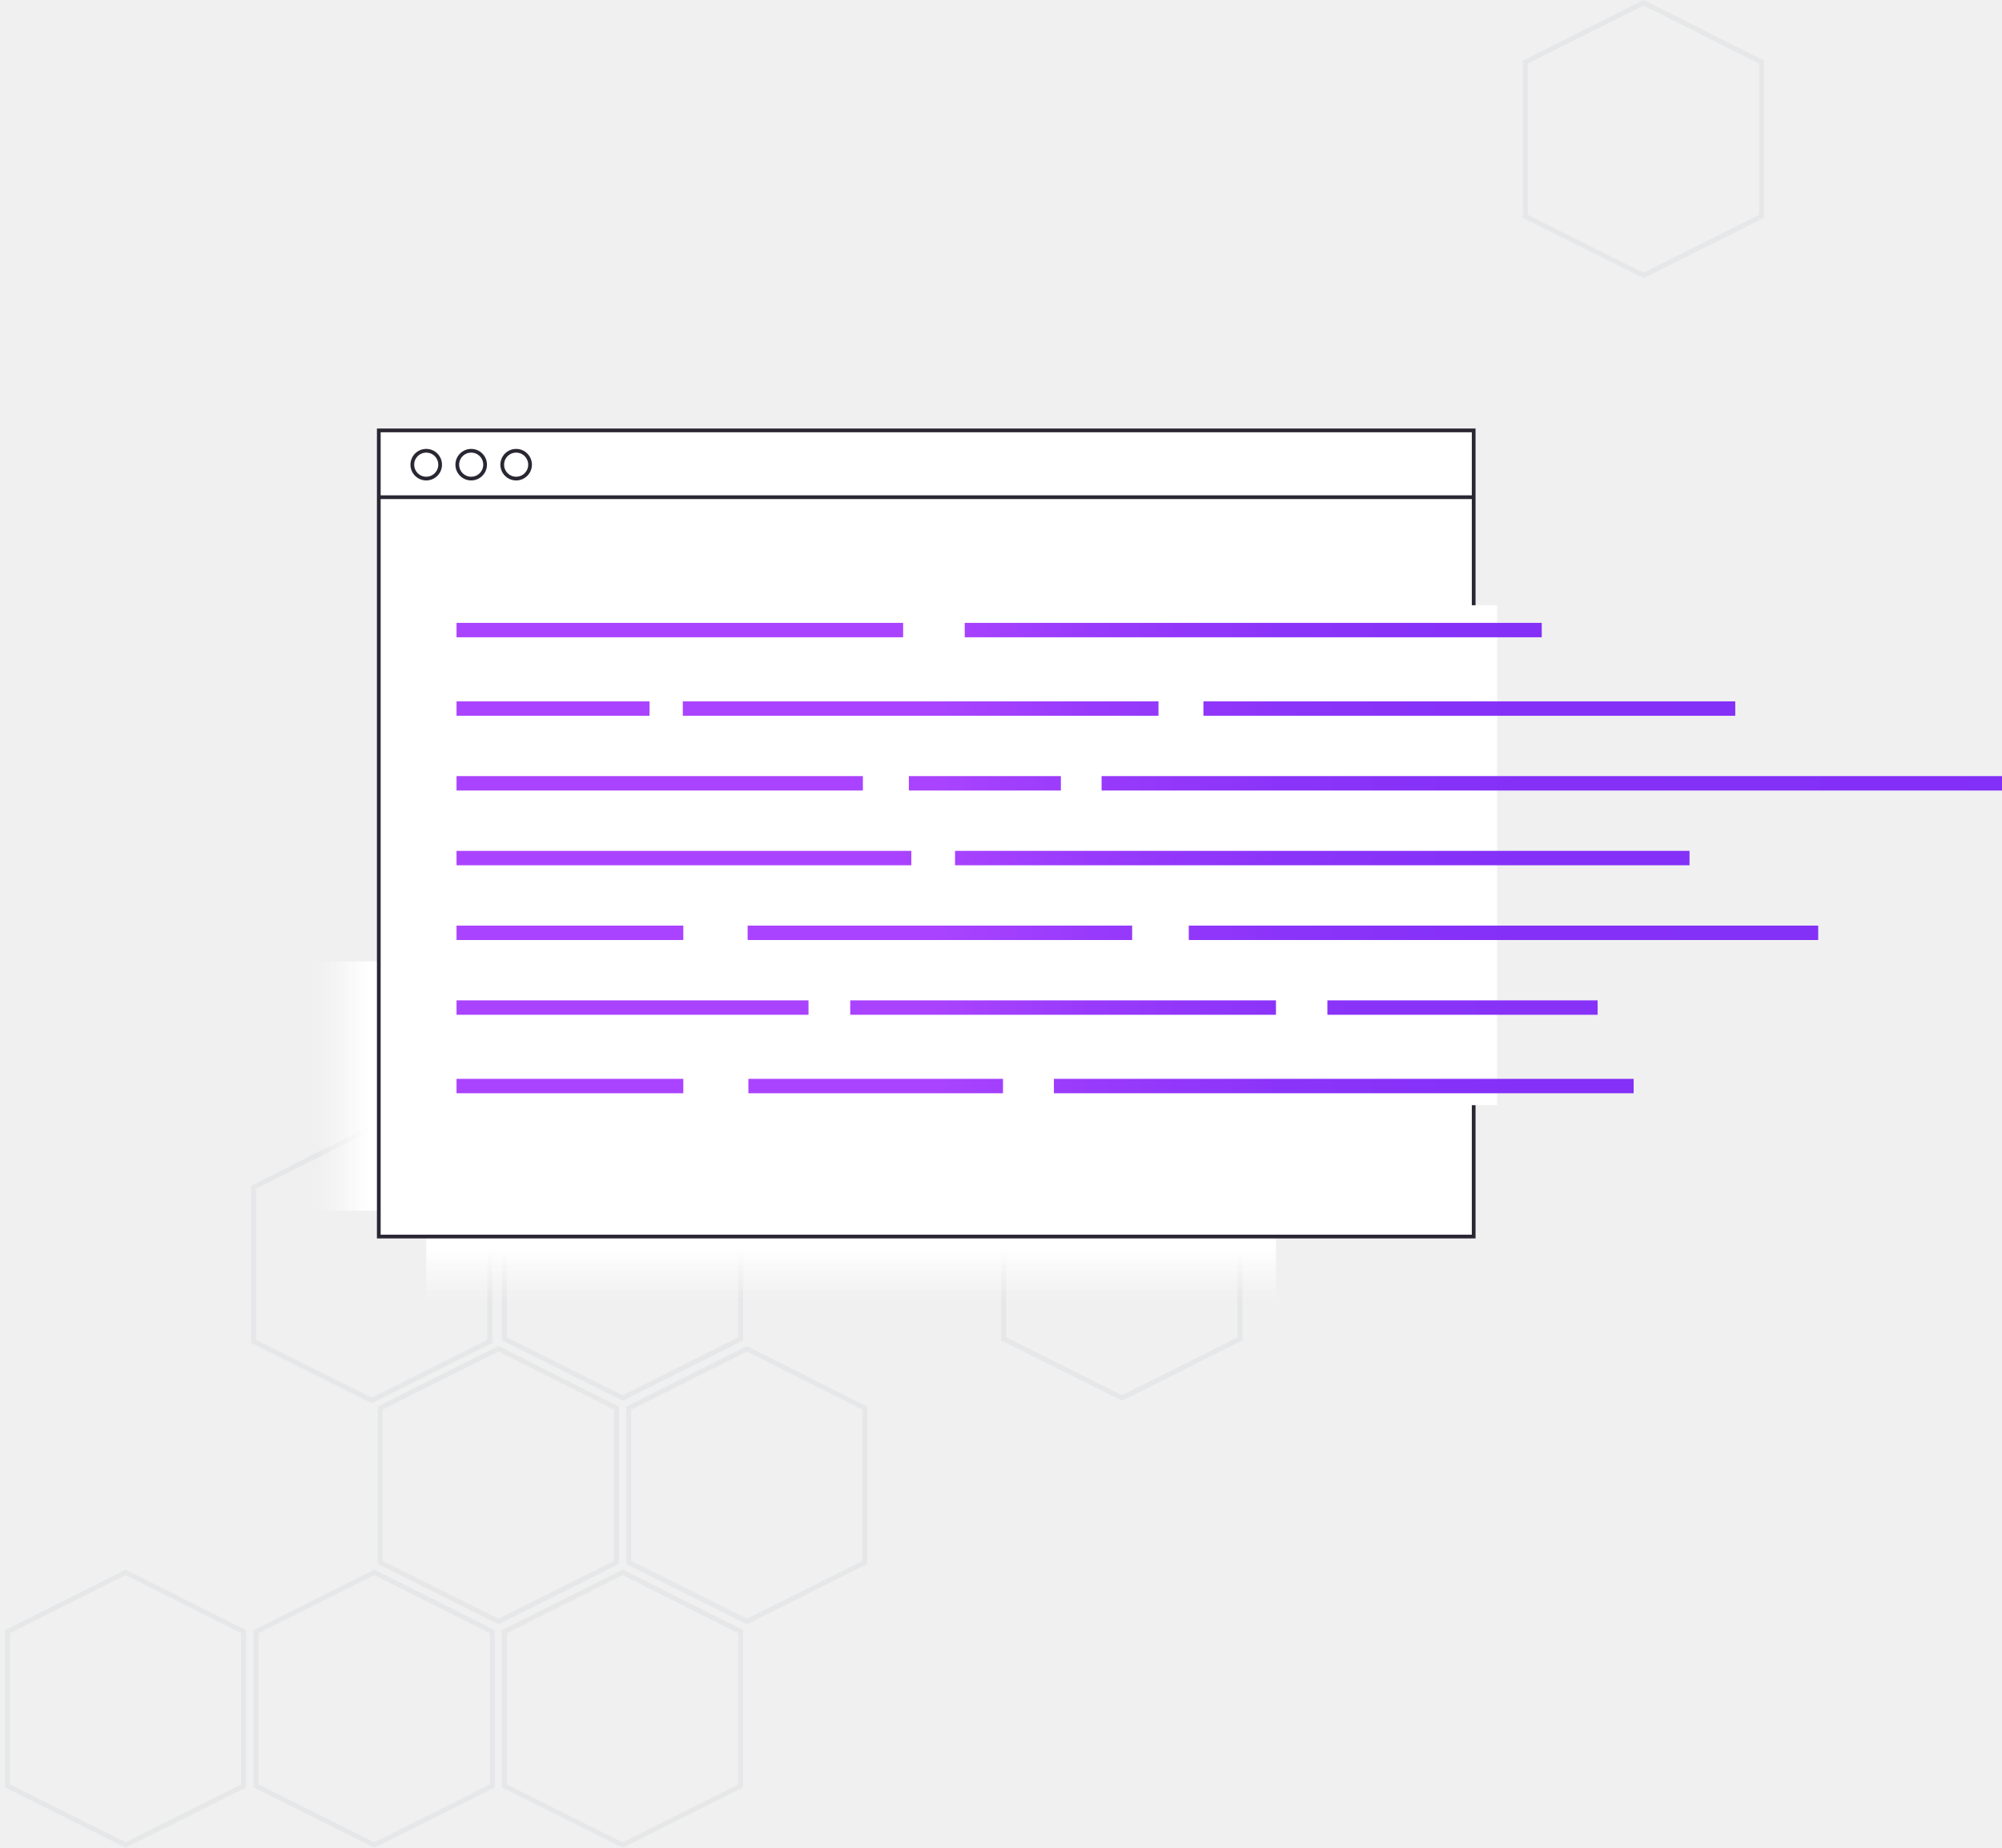
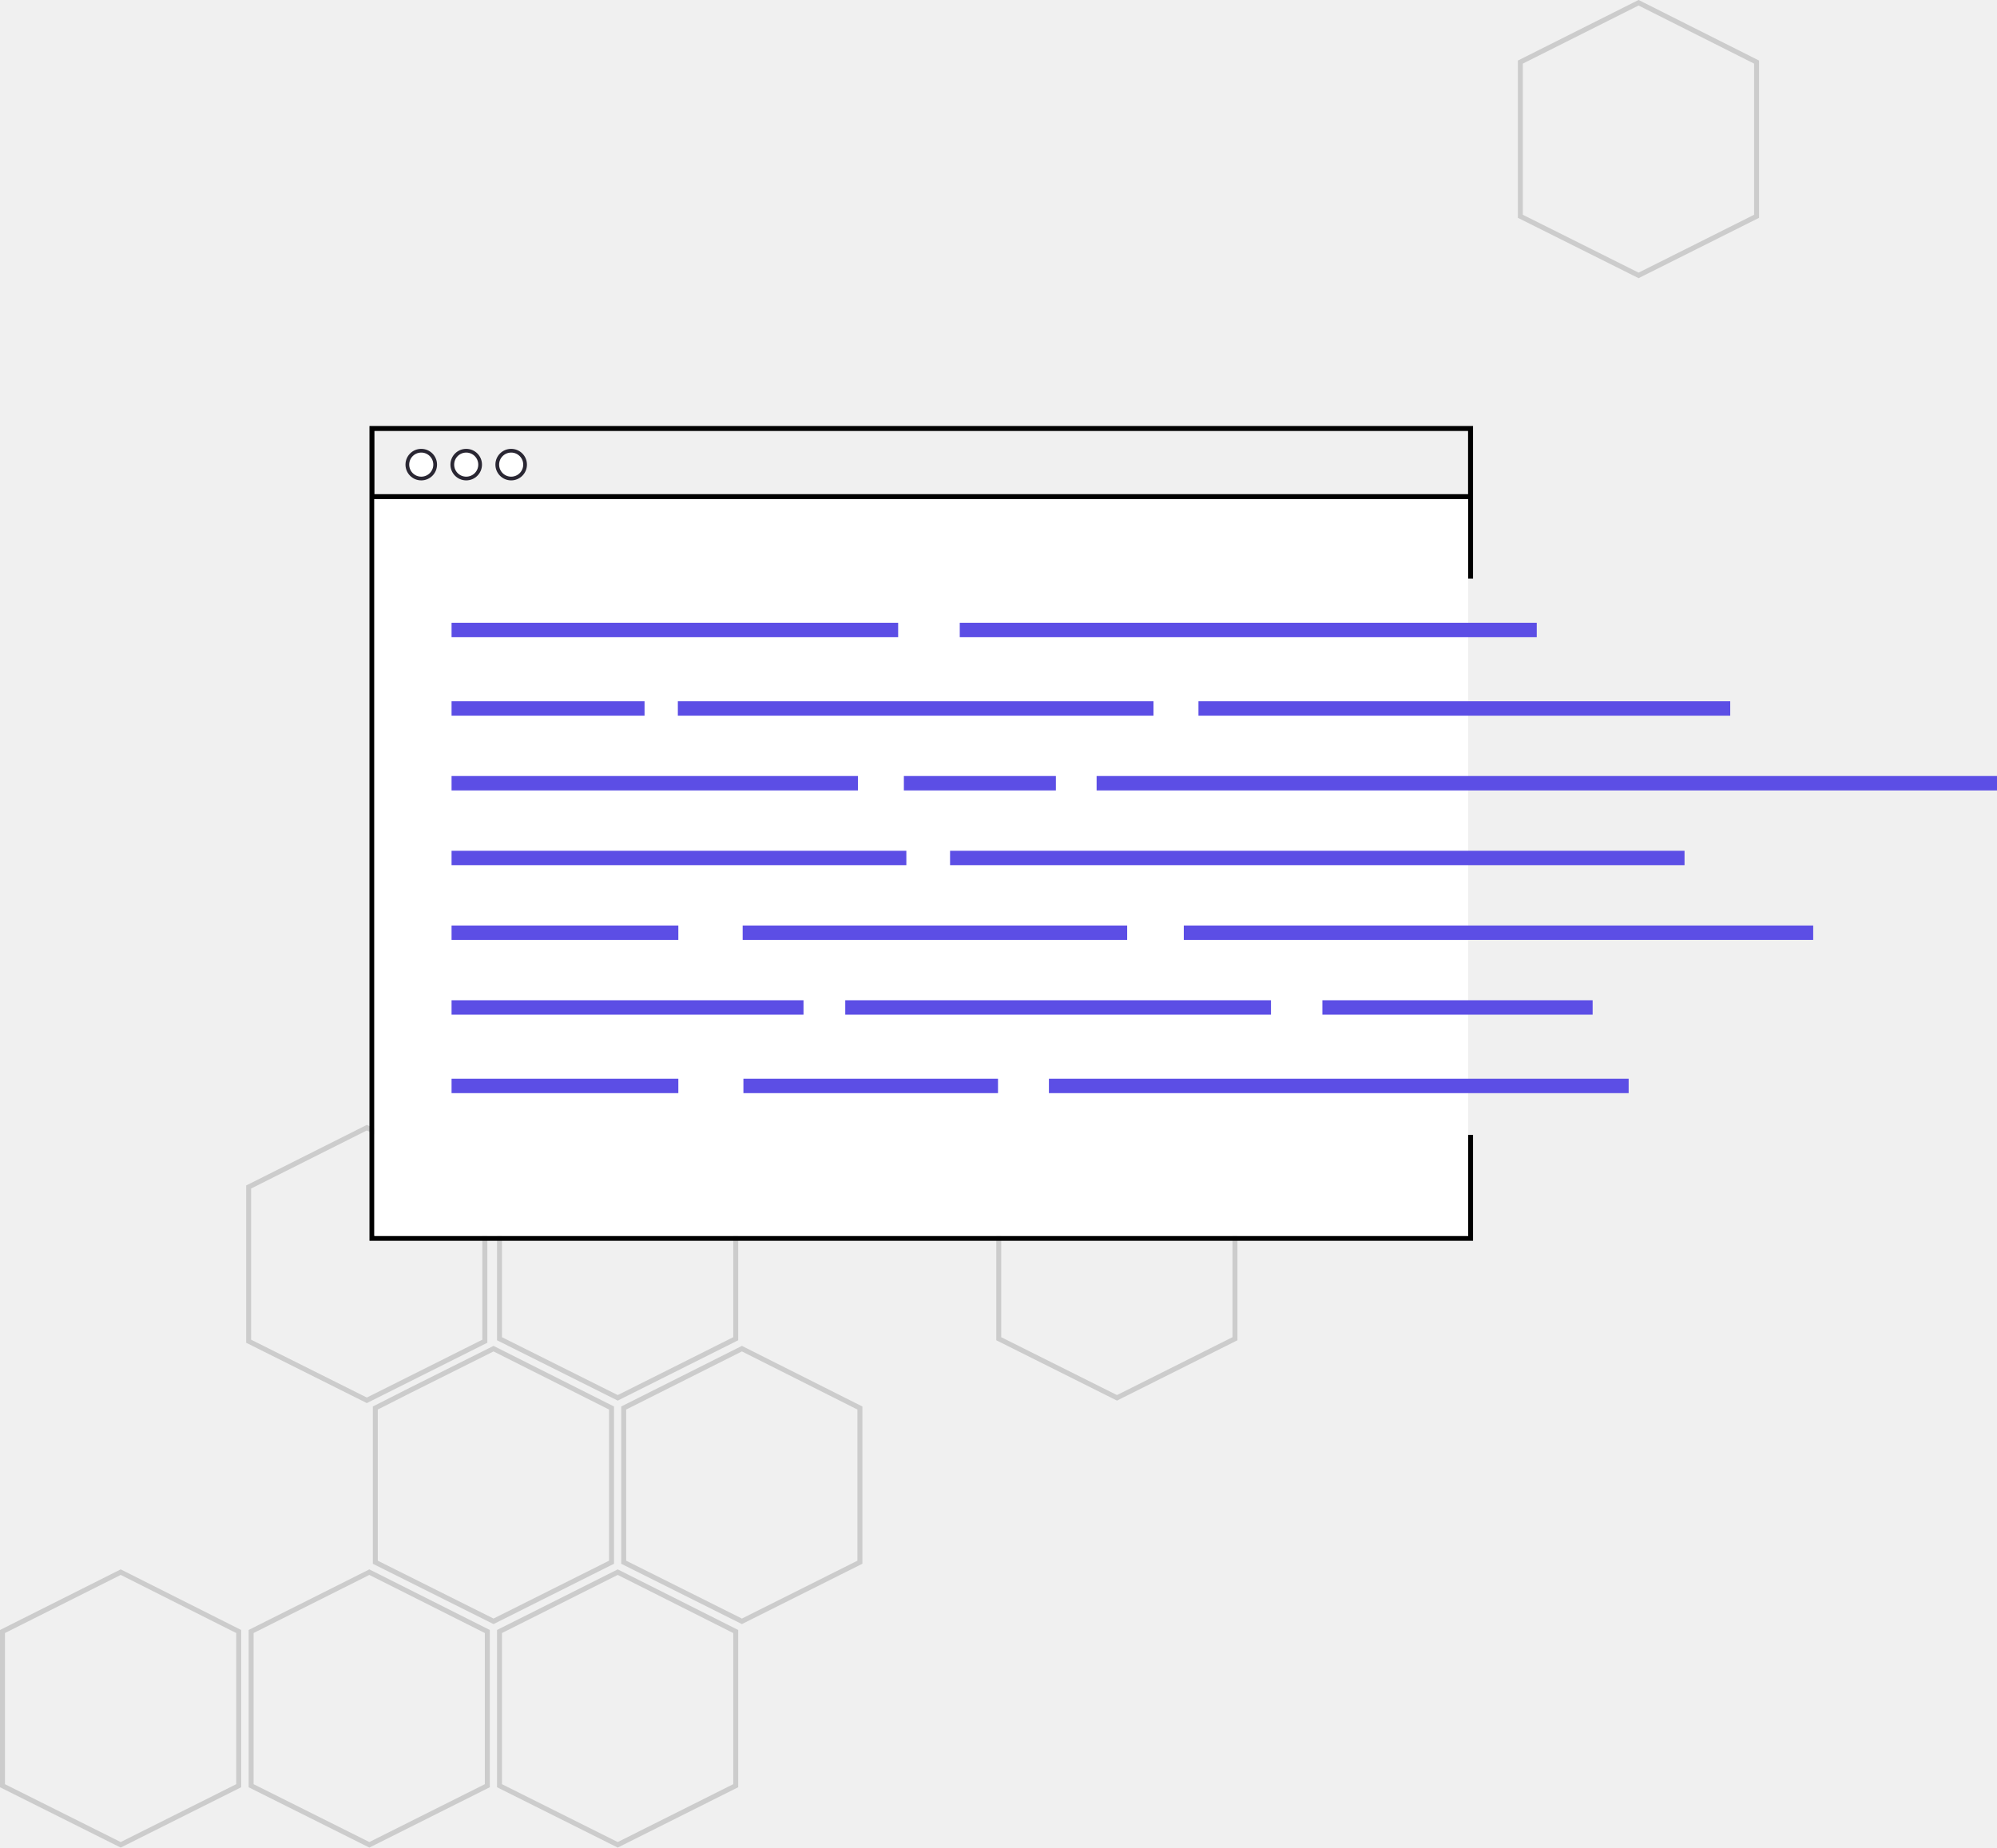
- <svg xmlns="http://www.w3.org/2000/svg" version="1.1" id="Layer_1" x="0px" y="0px" viewBox="0 0 806 744" style="enable-background:new 0 0 806 744;" xml:space="preserve">
-   <style type="text/css">
- 	.st0{fill:none;stroke:#E6E7E8;stroke-width:2;stroke-miterlimit:10;}
- 	.st1{fill:url(#SVGID_1_);}
- 	.st2{fill:url(#SVGID_2_);}
- 	.st3{fill:#FFFFFF;stroke:#2A2733;stroke-width:1.5;stroke-miterlimit:10;}
- 	.st4{fill:none;stroke:#2A2733;stroke-width:1.5;stroke-miterlimit:10;}
- 	.st5{fill:#FFFFFF;}
- 	.st6{fill:url(#SVGID_3_);}
- 	.st7{fill:url(#SVGID_4_);}
- 	.st8{fill:url(#SVGID_5_);}
- 	.st9{fill:url(#SVGID_6_);}
- 	.st10{fill:url(#SVGID_7_);}
- 	.st11{fill:url(#SVGID_8_);}
- 	.st12{fill:url(#SVGID_9_);}
- 	.st13{fill:url(#SVGID_10_);}
- 	.st14{fill:url(#SVGID_11_);}
- 	.st15{fill:url(#SVGID_12_);}
- 	.st16{fill:url(#SVGID_13_);}
- 	.st17{fill:url(#SVGID_14_);}
- 	.st18{fill:url(#SVGID_15_);}
- 	.st19{fill:url(#SVGID_16_);}
- 	.st20{fill:url(#SVGID_17_);}
- 	.st21{fill:url(#SVGID_18_);}
- 	.st22{fill:url(#SVGID_19_);}
- 	.st23{fill:url(#SVGID_20_);}
- 	.st24{fill:url(#SVGID_21_);}
- </style>
-   <g>
-     <polygon class="st0" points="253.1,449.1 253.1,387 300.7,363.1 348.2,387 348.2,449.1 300.7,472.9  " />
-     <polygon class="st0" points="401.8,472.9 354.2,449.1 354.2,387 401.8,363.1 449.4,387 449.4,449.1  " />
-     <polygon class="st0" points="661.7,110.9 614.1,87.1 614.1,25 661.7,1.1 709.2,25 709.2,87.1  " />
-     <polygon class="st0" points="250.7,562.9 203.1,539.1 203.1,477 250.7,453.1 298.2,477 298.2,539.1  " />
-     <polygon class="st0" points="451.7,562.9 404.1,539.1 404.1,477 451.7,453.1 499.2,477 499.2,539.1  " />
-     <polygon class="st0" points="153.1,629.1 153.1,567 167.5,559.7 200.7,543.1 248.2,567 248.2,629.1 200.7,652.9  " />
-     <polygon class="st0" points="300.7,652.9 253.1,629.1 253.1,567 300.7,543.1 348.2,567 348.2,629.1  " />
-     <polygon class="st0" points="150.7,742.9 103.1,719.1 103.1,657 150.7,633.1 198.2,657 198.2,719.1  " />
-     <polygon class="st0" points="50.6,742.9 3,719.1 3,657 50.6,633.1 98.1,657 98.1,719.1  " />
-     <polygon class="st0" points="149.7,563.9 102.1,540.1 102.1,478 149.7,454.1 197.2,478 197.2,540.1  " />
-     <polygon class="st0" points="250.7,742.9 203.1,719.1 203.1,657 250.7,633.1 298.2,657 298.2,719.1  " />
-   </g>
-   <linearGradient id="SVGID_1_" gradientUnits="userSpaceOnUse" x1="117.35" y1="-301.125" x2="117.35" y2="-280.125" gradientTransform="matrix(1 0 0 1 225.3 804)">
-     <stop offset="0" style="stop-color:#FFFFFF" />
-     <stop offset="1" style="stop-color:#FCFCFC;stop-opacity:0" />
-   </linearGradient>
-   <rect x="171.6" y="497.9" class="st1" width="342.1" height="36.5" />
-   <linearGradient id="SVGID_2_" gradientUnits="userSpaceOnUse" x1="-23.875" y1="-311.825" x2="-23.875" y2="-290.825" gradientTransform="matrix(4.489659e-11 1 -1 4.489659e-11 -163.225 461.175)">
-     <stop offset="0" style="stop-color:#FFFFFF" />
-     <stop offset="1" style="stop-color:#FCFCFC;stop-opacity:0" />
-   </linearGradient>
-   <polygon class="st2" points="117.1,487.5 117.1,387.1 153.6,387.1 153.6,487.5 " />
-   <rect x="152.5" y="173.3" class="st3" width="440.8" height="324.6" />
-   <line class="st4" x1="152.5" y1="200.2" x2="593.3" y2="200.2" />
-   <circle class="st3" cx="171.6" cy="187.1" r="5.6" />
-   <circle class="st3" cx="189.7" cy="187.1" r="5.6" />
-   <circle class="st3" cx="207.8" cy="187.1" r="5.6" />
-   <rect x="588.8" y="243.7" class="st5" width="13.9" height="201.3" />
-   <g>
-     <linearGradient id="SVGID_3_" gradientUnits="userSpaceOnUse" x1="376.213" y1="4507.662" x2="848.994" y2="4507.662" gradientTransform="matrix(1 0 0 1 0 -4253.961)">
-       <stop offset="0" style="stop-color:#AA43FF" />
-       <stop offset="3.900588e-03" style="stop-color:#A943FF" />
-       <stop offset="0.135" style="stop-color:#983AFB" />
-       <stop offset="0.293" style="stop-color:#8B34F9" />
-       <stop offset="0.506" style="stop-color:#8430F7" />
-       <stop offset="1" style="stop-color:#822FF7" />
-     </linearGradient>
-     <rect x="183.8" y="250.8" class="st6" width="179.8" height="5.8" />
-     <linearGradient id="SVGID_4_" gradientUnits="userSpaceOnUse" x1="376.213" y1="4507.662" x2="848.994" y2="4507.662" gradientTransform="matrix(1 0 0 1 0 -4253.961)">
-       <stop offset="0" style="stop-color:#AA43FF" />
-       <stop offset="3.900588e-03" style="stop-color:#A943FF" />
-       <stop offset="0.135" style="stop-color:#983AFB" />
-       <stop offset="0.293" style="stop-color:#8B34F9" />
-       <stop offset="0.506" style="stop-color:#8430F7" />
-       <stop offset="1" style="stop-color:#822FF7" />
-     </linearGradient>
-     <rect x="388.4" y="250.8" class="st7" width="232.3" height="5.8" />
-     <linearGradient id="SVGID_5_" gradientUnits="userSpaceOnUse" x1="376.213" y1="4539.262" x2="848.994" y2="4539.262" gradientTransform="matrix(1 0 0 1 0 -4253.961)">
-       <stop offset="0" style="stop-color:#AA43FF" />
-       <stop offset="3.900588e-03" style="stop-color:#A943FF" />
-       <stop offset="0.135" style="stop-color:#983AFB" />
-       <stop offset="0.293" style="stop-color:#8B34F9" />
-       <stop offset="0.506" style="stop-color:#8430F7" />
-       <stop offset="1" style="stop-color:#822FF7" />
-     </linearGradient>
-     <rect x="183.8" y="282.4" class="st8" width="77.7" height="5.8" />
-     <linearGradient id="SVGID_6_" gradientUnits="userSpaceOnUse" x1="376.213" y1="4539.262" x2="848.994" y2="4539.262" gradientTransform="matrix(1 0 0 1 0 -4253.961)">
-       <stop offset="0" style="stop-color:#AA43FF" />
-       <stop offset="3.900588e-03" style="stop-color:#A943FF" />
-       <stop offset="0.135" style="stop-color:#983AFB" />
-       <stop offset="0.293" style="stop-color:#8B34F9" />
-       <stop offset="0.506" style="stop-color:#8430F7" />
-       <stop offset="1" style="stop-color:#822FF7" />
-     </linearGradient>
-     <rect x="274.9" y="282.4" class="st9" width="191.5" height="5.8" />
-     <linearGradient id="SVGID_7_" gradientUnits="userSpaceOnUse" x1="376.213" y1="4539.262" x2="848.994" y2="4539.262" gradientTransform="matrix(1 0 0 1 0 -4253.961)">
-       <stop offset="0" style="stop-color:#AA43FF" />
-       <stop offset="3.900588e-03" style="stop-color:#A943FF" />
-       <stop offset="0.135" style="stop-color:#983AFB" />
-       <stop offset="0.293" style="stop-color:#8B34F9" />
-       <stop offset="0.506" style="stop-color:#8430F7" />
-       <stop offset="1" style="stop-color:#822FF7" />
-     </linearGradient>
-     <rect x="484.5" y="282.4" class="st10" width="214.1" height="5.8" />
-     <linearGradient id="SVGID_8_" gradientUnits="userSpaceOnUse" x1="376.213" y1="4569.361" x2="848.994" y2="4569.361" gradientTransform="matrix(1 0 0 1 0 -4253.961)">
-       <stop offset="0" style="stop-color:#AA43FF" />
-       <stop offset="3.900588e-03" style="stop-color:#A943FF" />
-       <stop offset="0.135" style="stop-color:#983AFB" />
-       <stop offset="0.293" style="stop-color:#8B34F9" />
-       <stop offset="0.506" style="stop-color:#8430F7" />
-       <stop offset="1" style="stop-color:#822FF7" />
-     </linearGradient>
-     <rect x="183.8" y="312.5" class="st11" width="163.6" height="5.8" />
-     <linearGradient id="SVGID_9_" gradientUnits="userSpaceOnUse" x1="376.213" y1="4569.361" x2="848.994" y2="4569.361" gradientTransform="matrix(1 0 0 1 0 -4253.961)">
-       <stop offset="0" style="stop-color:#AA43FF" />
-       <stop offset="3.900588e-03" style="stop-color:#A943FF" />
-       <stop offset="0.135" style="stop-color:#983AFB" />
-       <stop offset="0.293" style="stop-color:#8B34F9" />
-       <stop offset="0.506" style="stop-color:#8430F7" />
-       <stop offset="1" style="stop-color:#822FF7" />
-     </linearGradient>
-     <rect x="365.9" y="312.5" class="st12" width="61.2" height="5.8" />
-     <linearGradient id="SVGID_10_" gradientUnits="userSpaceOnUse" x1="376.213" y1="4569.361" x2="848.994" y2="4569.361" gradientTransform="matrix(1 0 0 1 0 -4253.961)">
-       <stop offset="0" style="stop-color:#AA43FF" />
-       <stop offset="3.900588e-03" style="stop-color:#A943FF" />
-       <stop offset="0.135" style="stop-color:#983AFB" />
-       <stop offset="0.293" style="stop-color:#8B34F9" />
-       <stop offset="0.506" style="stop-color:#8430F7" />
-       <stop offset="1" style="stop-color:#822FF7" />
-     </linearGradient>
-     <rect x="443.5" y="312.5" class="st13" width="362.5" height="5.8" />
-     <linearGradient id="SVGID_11_" gradientUnits="userSpaceOnUse" x1="376.213" y1="4599.461" x2="848.994" y2="4599.461" gradientTransform="matrix(1 0 0 1 0 -4253.961)">
-       <stop offset="0" style="stop-color:#AA43FF" />
-       <stop offset="3.900588e-03" style="stop-color:#A943FF" />
-       <stop offset="0.135" style="stop-color:#983AFB" />
-       <stop offset="0.293" style="stop-color:#8B34F9" />
-       <stop offset="0.506" style="stop-color:#8430F7" />
-       <stop offset="1" style="stop-color:#822FF7" />
-     </linearGradient>
-     <rect x="183.8" y="342.6" class="st14" width="183.1" height="5.8" />
-     <linearGradient id="SVGID_12_" gradientUnits="userSpaceOnUse" x1="376.213" y1="4599.461" x2="848.994" y2="4599.461" gradientTransform="matrix(1 0 0 1 0 -4253.961)">
-       <stop offset="0" style="stop-color:#AA43FF" />
-       <stop offset="3.900588e-03" style="stop-color:#A943FF" />
-       <stop offset="0.135" style="stop-color:#983AFB" />
-       <stop offset="0.293" style="stop-color:#8B34F9" />
-       <stop offset="0.506" style="stop-color:#8430F7" />
-       <stop offset="1" style="stop-color:#822FF7" />
-     </linearGradient>
-     <rect x="384.5" y="342.6" class="st15" width="295.7" height="5.8" />
-     <linearGradient id="SVGID_13_" gradientUnits="userSpaceOnUse" x1="376.213" y1="4629.561" x2="848.994" y2="4629.561" gradientTransform="matrix(1 0 0 1 0 -4253.961)">
-       <stop offset="0" style="stop-color:#AA43FF" />
-       <stop offset="3.900588e-03" style="stop-color:#A943FF" />
-       <stop offset="0.135" style="stop-color:#983AFB" />
-       <stop offset="0.293" style="stop-color:#8B34F9" />
-       <stop offset="0.506" style="stop-color:#8430F7" />
-       <stop offset="1" style="stop-color:#822FF7" />
-     </linearGradient>
-     <rect x="183.8" y="372.7" class="st16" width="91.3" height="5.8" />
-     <linearGradient id="SVGID_14_" gradientUnits="userSpaceOnUse" x1="376.213" y1="4629.561" x2="848.994" y2="4629.561" gradientTransform="matrix(1 0 0 1 0 -4253.961)">
-       <stop offset="0" style="stop-color:#AA43FF" />
-       <stop offset="3.900588e-03" style="stop-color:#A943FF" />
-       <stop offset="0.135" style="stop-color:#983AFB" />
-       <stop offset="0.293" style="stop-color:#8B34F9" />
-       <stop offset="0.506" style="stop-color:#8430F7" />
-       <stop offset="1" style="stop-color:#822FF7" />
-     </linearGradient>
-     <rect x="301" y="372.7" class="st17" width="154.8" height="5.8" />
-     <linearGradient id="SVGID_15_" gradientUnits="userSpaceOnUse" x1="376.213" y1="4629.561" x2="848.994" y2="4629.561" gradientTransform="matrix(1 0 0 1 0 -4253.961)">
-       <stop offset="0" style="stop-color:#AA43FF" />
-       <stop offset="3.900588e-03" style="stop-color:#A943FF" />
-       <stop offset="0.135" style="stop-color:#983AFB" />
-       <stop offset="0.293" style="stop-color:#8B34F9" />
-       <stop offset="0.506" style="stop-color:#8430F7" />
-       <stop offset="1" style="stop-color:#822FF7" />
-     </linearGradient>
-     <rect x="478.6" y="372.7" class="st18" width="253.4" height="5.8" />
-     <linearGradient id="SVGID_16_" gradientUnits="userSpaceOnUse" x1="376.213" y1="4659.662" x2="848.994" y2="4659.662" gradientTransform="matrix(1 0 0 1 0 -4253.961)">
-       <stop offset="0" style="stop-color:#AA43FF" />
-       <stop offset="3.900588e-03" style="stop-color:#A943FF" />
-       <stop offset="0.135" style="stop-color:#983AFB" />
-       <stop offset="0.293" style="stop-color:#8B34F9" />
-       <stop offset="0.506" style="stop-color:#8430F7" />
-       <stop offset="1" style="stop-color:#822FF7" />
-     </linearGradient>
-     <rect x="183.8" y="402.8" class="st19" width="141.7" height="5.8" />
-     <linearGradient id="SVGID_17_" gradientUnits="userSpaceOnUse" x1="376.213" y1="4659.662" x2="848.994" y2="4659.662" gradientTransform="matrix(1 0 0 1 0 -4253.961)">
-       <stop offset="0" style="stop-color:#AA43FF" />
-       <stop offset="3.900588e-03" style="stop-color:#A943FF" />
-       <stop offset="0.135" style="stop-color:#983AFB" />
-       <stop offset="0.293" style="stop-color:#8B34F9" />
-       <stop offset="0.506" style="stop-color:#8430F7" />
-       <stop offset="1" style="stop-color:#822FF7" />
-     </linearGradient>
-     <rect x="342.3" y="402.8" class="st20" width="171.4" height="5.8" />
-     <linearGradient id="SVGID_18_" gradientUnits="userSpaceOnUse" x1="3.513" y1="4659.662" x2="1590.253" y2="4659.662" gradientTransform="matrix(1 0 0 1 0 -4253.961)">
-       <stop offset="0" style="stop-color:#AA43FF" />
-       <stop offset="3.900588e-03" style="stop-color:#A943FF" />
-       <stop offset="0.135" style="stop-color:#983AFB" />
-       <stop offset="0.293" style="stop-color:#8B34F9" />
-       <stop offset="0.506" style="stop-color:#8430F7" />
-       <stop offset="1" style="stop-color:#822FF7" />
-     </linearGradient>
-     <rect x="534.4" y="402.8" class="st21" width="108.8" height="5.8" />
-     <linearGradient id="SVGID_19_" gradientUnits="userSpaceOnUse" x1="376.213" y1="4691.262" x2="848.994" y2="4691.262" gradientTransform="matrix(1 0 0 1 0 -4253.961)">
-       <stop offset="0" style="stop-color:#AA43FF" />
-       <stop offset="3.900588e-03" style="stop-color:#A943FF" />
-       <stop offset="0.135" style="stop-color:#983AFB" />
-       <stop offset="0.293" style="stop-color:#8B34F9" />
-       <stop offset="0.506" style="stop-color:#8430F7" />
-       <stop offset="1" style="stop-color:#822FF7" />
-     </linearGradient>
-     <rect x="183.8" y="434.4" class="st22" width="91.3" height="5.8" />
-     <linearGradient id="SVGID_20_" gradientUnits="userSpaceOnUse" x1="376.213" y1="4691.262" x2="848.994" y2="4691.262" gradientTransform="matrix(1 0 0 1 0 -4253.961)">
-       <stop offset="0" style="stop-color:#AA43FF" />
-       <stop offset="3.900588e-03" style="stop-color:#A943FF" />
-       <stop offset="0.135" style="stop-color:#983AFB" />
-       <stop offset="0.293" style="stop-color:#8B34F9" />
-       <stop offset="0.506" style="stop-color:#8430F7" />
-       <stop offset="1" style="stop-color:#822FF7" />
-     </linearGradient>
-     <rect x="301.3" y="434.4" class="st23" width="102.5" height="5.8" />
-     <linearGradient id="SVGID_21_" gradientUnits="userSpaceOnUse" x1="376.213" y1="4691.262" x2="848.994" y2="4691.262" gradientTransform="matrix(1 0 0 1 0 -4253.961)">
-       <stop offset="0" style="stop-color:#AA43FF" />
-       <stop offset="3.900588e-03" style="stop-color:#A943FF" />
-       <stop offset="0.135" style="stop-color:#983AFB" />
-       <stop offset="0.293" style="stop-color:#8B34F9" />
-       <stop offset="0.506" style="stop-color:#8430F7" />
-       <stop offset="1" style="stop-color:#822FF7" />
-     </linearGradient>
-     <rect x="424.3" y="434.4" class="st24" width="233.4" height="5.8" />
+ <svg xmlns="http://www.w3.org/2000/svg" xmlns:xlink="http://www.w3.org/1999/xlink" viewBox="0 0 804 744">
+   <defs>
+     <path id="a" d="M592.05 232v-61.45h-444.3v328.1h444.3V456H578V232h14.05z" />
+     <mask id="b" width="444.3" height="328.1" x="0" y="0" fill="#fff">
+       <use xlink:href="#a" />
+     </mask>
+   </defs>
+   <g fill="none" fill-rule="evenodd" transform="translate(1 1)">
+     <path stroke="#000" stroke-opacity=".15" stroke-width="2" d="M250.1 448.1V386l47.6-23.9 47.5 23.9v62.1l-47.5 23.8zm148.7 23.8l-47.6-23.8V386l47.6-23.9 47.6 23.9v62.1zm259.9-362l-47.6-23.8V24L658.7.1 706.2 24v62.1zm-411 452l-47.6-23.8V476l47.6-23.9 47.5 23.9v62.1zm201 0l-47.6-23.8V476l47.6-23.9 47.5 23.9v62.1zm-298.6 66.2V566l14.4-7.3 33.2-16.6 47.5 23.9v62.1l-47.5 23.8zm147.6 23.8l-47.6-23.8V566l47.6-23.9 47.5 23.9v62.1zm-150 90l-47.6-23.8V656l47.6-23.9 47.5 23.9v62.1zm-100.1 0L0 718.1V656l47.6-23.9L95.1 656v62.1zm99.1-179l-47.6-23.8V477l47.6-23.9 47.5 23.9v62.1zm101 179l-47.6-23.8V656l47.6-23.9 47.5 23.9v62.1z" />
+     <use fill-rule="nonzero" stroke="#000" stroke-width="4" mask="url(#b)" xlink:href="#a" />
+     <path stroke="#000" stroke-width="2" d="M149.5 199h440.8" />
+     <path fill="#FFF" d="M149.7 200h440.4v296.7H149.7z" />
+     <circle cx="168.6" cy="186.1" r="5.6" fill="#FFF" fill-rule="nonzero" stroke="#2A2733" stroke-width="1.5" />
+     <circle cx="186.7" cy="186.1" r="5.6" fill="#FFF" fill-rule="nonzero" stroke="#2A2733" stroke-width="1.5" />
+     <circle cx="204.8" cy="186.1" r="5.6" fill="#FFF" fill-rule="nonzero" stroke="#2A2733" stroke-width="1.5" />
+     <path fill="#5C4EE5" fill-rule="nonzero" d="M180.8 249.8h179.8v5.8H180.8zm204.6 0h232.3v5.8H385.4zm-204.6 31.6h77.7v5.8h-77.7zm91.1 0h191.5v5.8H271.9zm209.6 0h214.1v5.8H481.5zm-300.7 30.1h163.6v5.8H180.8zm182.1 0h61.2v5.8h-61.2zm77.6 0H803v5.8H440.5zm-259.7 30.1h183.1v5.8H180.8zm200.7 0h295.7v5.8H381.5zm-200.7 30.1h91.3v5.8h-91.3zm117.2 0h154.8v5.8H298zm177.6 0H729v5.8H475.6zm-294.8 30.1h141.7v5.8H180.8zm158.5 0h171.4v5.8H339.3zm192.1 0h108.8v5.8H531.4zm-350.6 31.6h91.3v5.8h-91.3zm117.5 0h102.5v5.8H298.3zm123 0h233.4v5.8H421.3z" />
  </g>
</svg>
